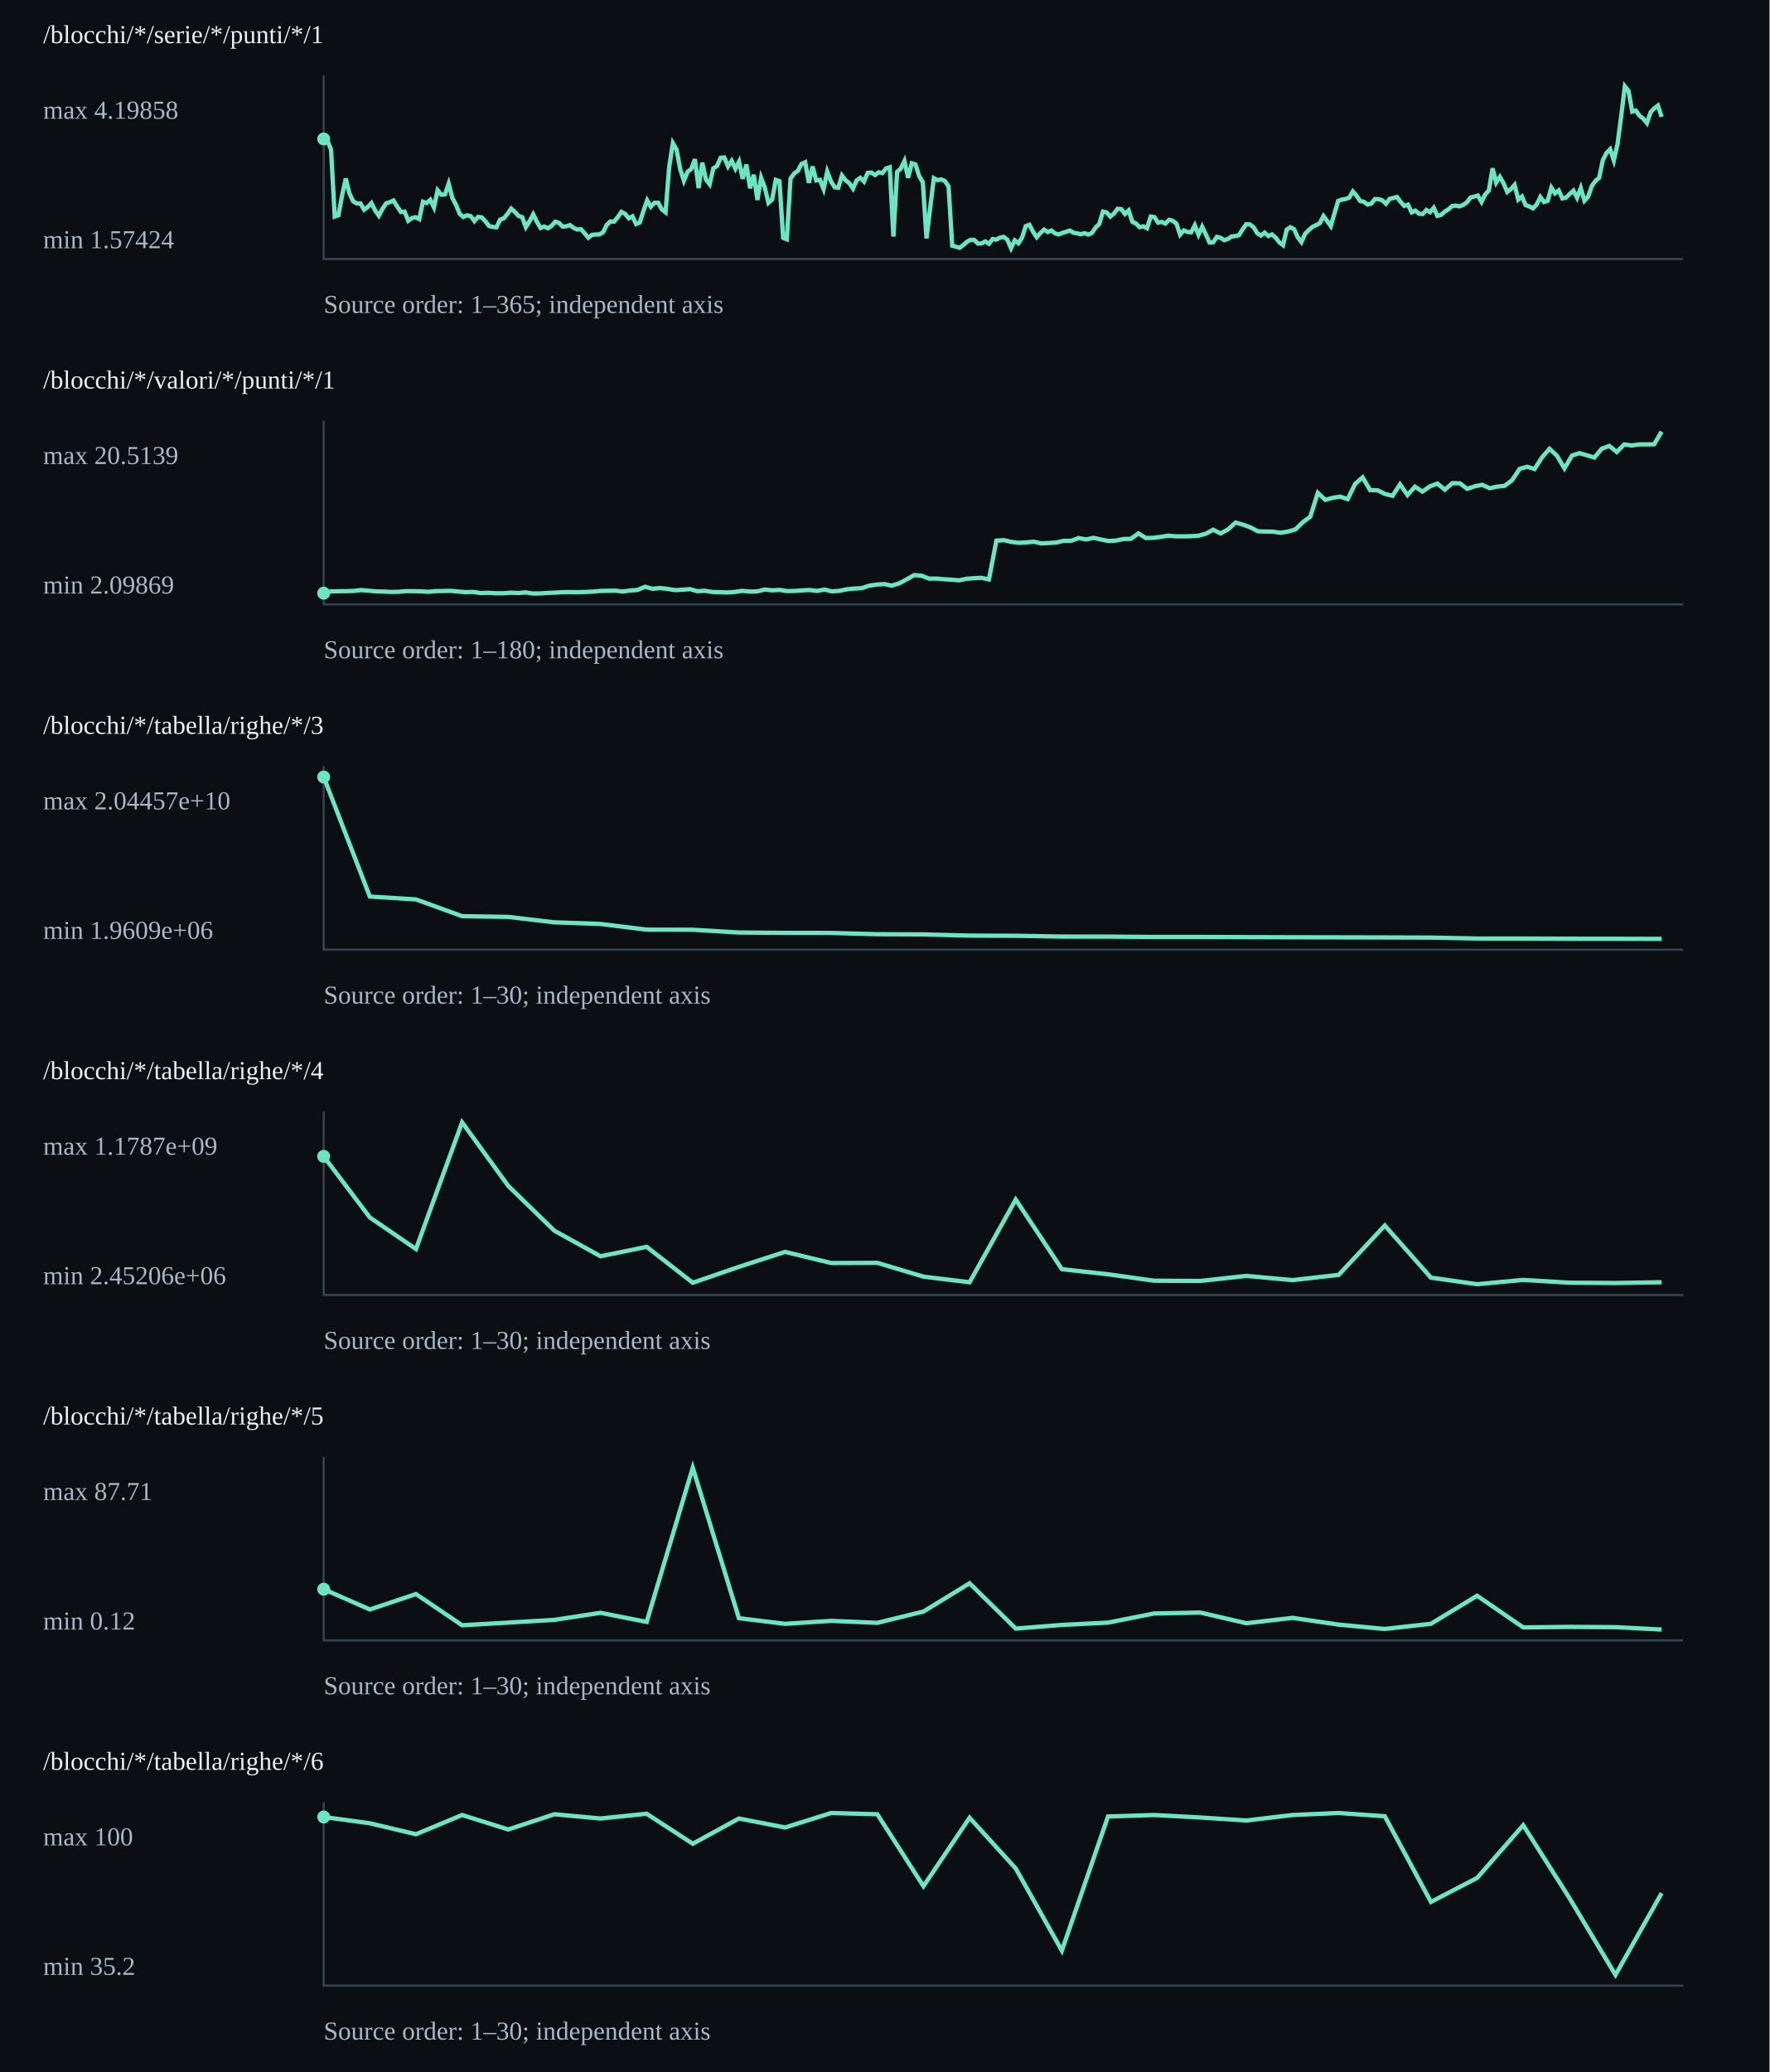
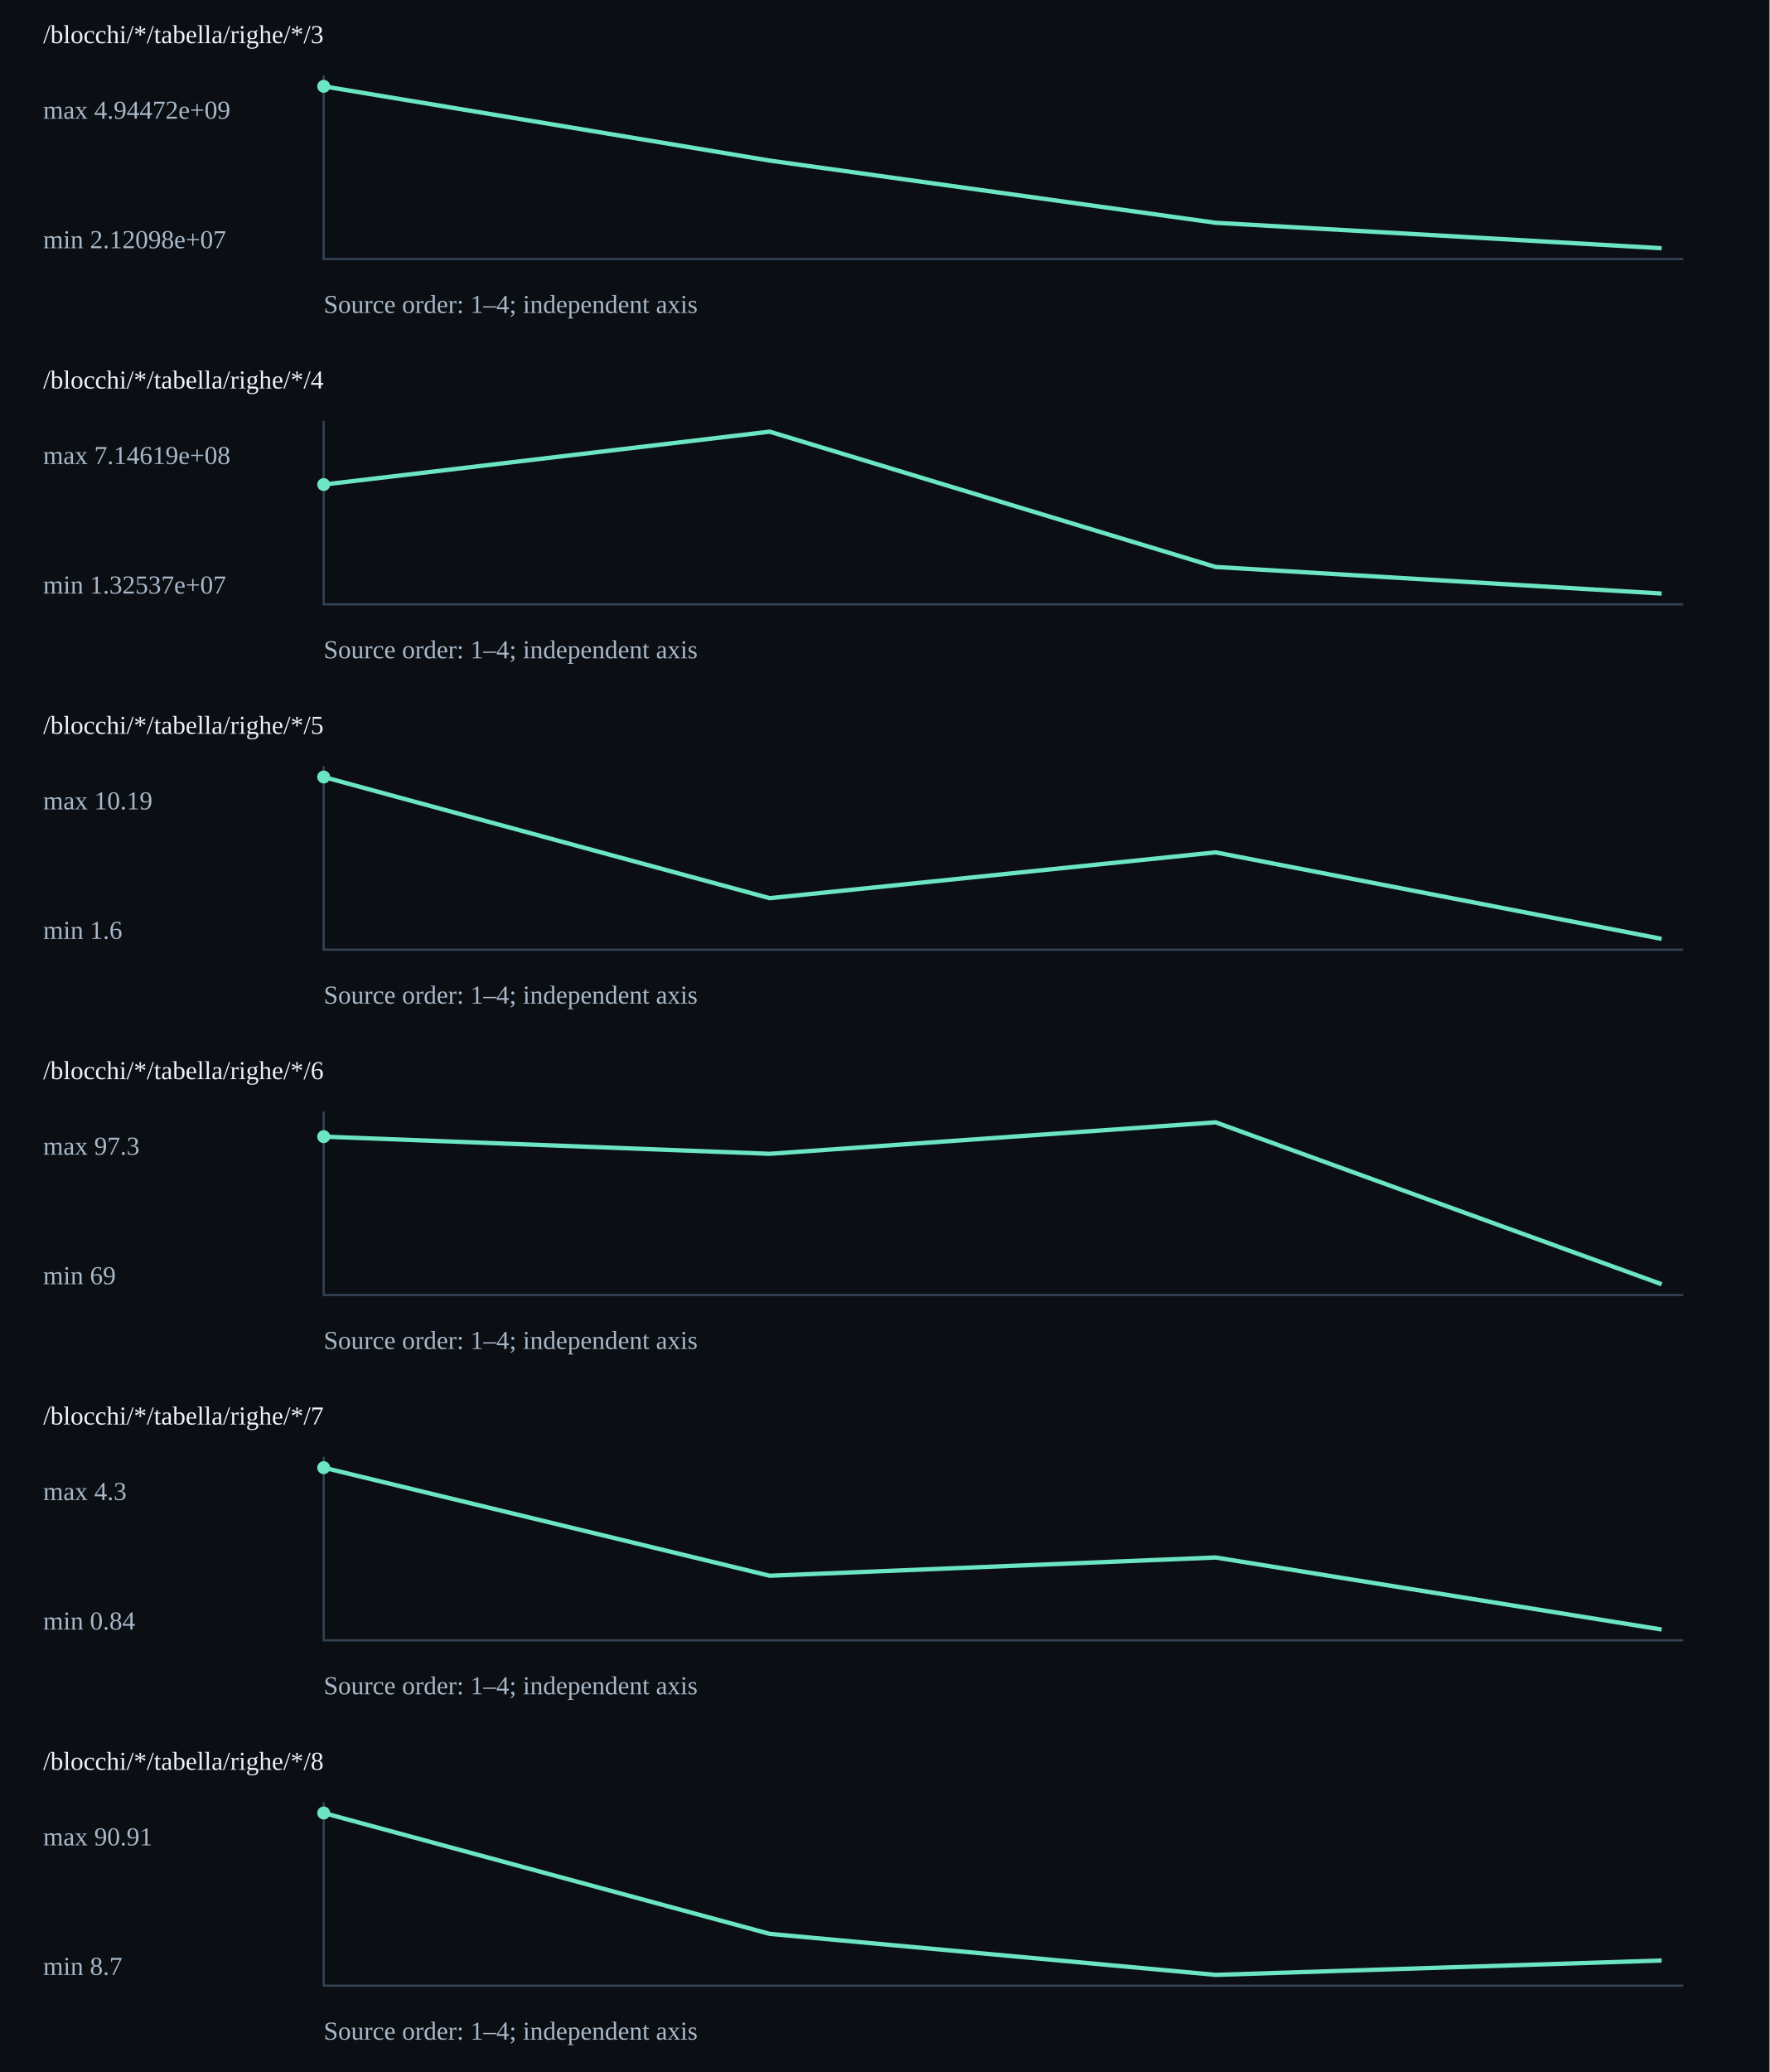
<svg xmlns="http://www.w3.org/2000/svg" viewBox="0 0 820 960" role="img">
  <rect width="100%" height="100%" fill="#0B0F14" />
-   <text x="20" y="20" fill="#edf2f7" font-size="12">/blocchi/*/serie/*/punti/*/1</text>
-   <text x="20" y="55" fill="#a9b8c8" font-size="12">max 4.19858</text>
-   <text x="20" y="115" fill="#a9b8c8" font-size="12">min 1.57424</text>
+   <text x="20" y="20" fill="#edf2f7" font-size="12">/blocchi/*/tabella/righe/*/3</text>
+   <text x="20" y="55" fill="#a9b8c8" font-size="12">max 4.94472e+09</text>
+   <text x="20" y="115" fill="#a9b8c8" font-size="12">min 2.12098e+07</text>
  <path d="M150 35V120H780" fill="none" stroke="#344353" />
-   <polyline points="150.00,64.37 151.70,65.09 153.41,69.31 155.11,100.34 156.81,99.75 158.52,90.60 160.22,82.70 161.92,89.60 163.63,93.24 165.33,94.26 167.03,94.26 168.74,97.18 170.44,95.89 172.14,94.10 173.85,97.54 175.55,99.93 177.25,96.70 178.96,94.19 180.66,93.66 182.36,92.90 184.07,95.68 185.77,98.22 187.47,98.04 189.18,102.29 190.88,101.06 192.58,100.63 194.29,101.52 195.99,93.48 197.69,94.08 199.40,92.60 201.10,96.07 202.80,88.16 204.51,90.21 206.21,90.07 207.91,85.10 209.62,91.70 211.32,94.92 213.02,99.09 214.73,100.56 216.43,99.76 218.13,100.14 219.84,102.42 221.54,100.49 223.24,100.71 224.95,102.55 226.65,104.73 228.35,105.16 230.05,105.30 231.76,101.77 233.46,101.17 235.16,99.14 236.87,96.65 238.57,98.18 240.27,100.03 241.98,100.60 243.68,105.21 245.38,102.55 247.09,99.32 248.79,102.74 250.49,105.63 252.20,104.96 253.90,105.76 255.60,104.65 257.31,102.73 259.01,103.23 260.71,104.99 262.42,104.85 264.12,104.29 265.82,105.60 267.53,106.34 269.23,106.22 270.93,108.09 272.64,110.16 274.34,108.83 276.04,108.66 277.75,108.61 279.45,107.64 281.15,104.22 282.86,102.58 284.56,102.70 286.26,100.63 287.97,98.17 289.67,99.09 291.37,101.15 293.08,100.25 294.78,103.83 296.48,103.07 298.19,97.73 299.89,92.84 301.59,95.77 303.30,93.96 305.00,93.94 306.70,97.02 308.41,98.35 310.11,77.37 311.81,66.32 313.52,69.28 315.22,78.42 316.92,83.75 318.63,79.59 320.33,78.30 322.03,73.75 323.74,87.13 325.44,75.34 327.14,83.14 328.85,85.38 330.55,77.99 332.25,76.96 333.96,73.09 335.66,72.95 337.36,77.15 339.07,74.55 340.77,78.20 342.47,74.89 344.18,82.85 345.88,76.23 347.58,87.22 349.29,80.95 350.99,92.64 352.69,82.36 354.40,86.88 356.10,94.00 357.80,92.50 359.51,83.34 361.21,83.95 362.91,110.21 364.62,110.87 366.32,82.77 368.02,80.37 369.73,79.15 371.43,75.99 373.13,75.18 374.84,84.72 376.54,77.14 378.24,83.62 379.95,83.33 381.65,87.56 383.35,79.50 385.05,83.97 386.76,86.75 388.46,86.97 390.16,81.32 391.87,83.53 393.57,84.85 395.27,87.37 396.98,83.54 398.68,82.39 400.38,84.12 402.09,80.09 403.79,79.95 405.49,81.09 407.20,79.82 408.90,80.19 410.60,78.04 412.31,77.51 414.01,109.58 415.71,79.70 417.42,78.10 419.12,74.58 420.82,82.36 422.53,75.66 424.23,76.19 425.93,81.53 427.64,84.44 429.34,110.46 431.04,96.41 432.75,82.54 434.45,83.47 436.15,83.13 437.86,83.85 439.56,86.39 441.26,113.85 442.97,114.30 444.67,114.81 446.37,113.57 448.08,112.04 449.78,111.10 451.48,111.16 453.19,112.86 454.89,112.75 456.59,111.86 458.30,112.93 460.00,110.75 461.70,111.03 463.41,110.07 465.11,109.76 466.81,111.05 468.52,115.00 470.22,111.38 471.92,112.71 473.63,110.10 475.33,104.77 477.03,104.15 478.74,107.42 480.44,109.91 482.14,107.93 483.85,106.39 485.55,107.50 487.25,106.81 488.96,108.16 490.66,108.61 492.36,107.88 494.07,107.38 495.77,106.83 497.47,107.82 499.18,108.13 500.88,108.52 502.58,108.03 504.29,108.70 505.99,107.96 507.69,105.44 509.40,103.80 511.10,98.04 512.80,98.42 514.51,100.35 516.21,98.92 517.91,96.72 519.62,96.89 521.32,99.12 523.02,97.51 524.73,102.78 526.43,103.58 528.13,105.26 529.84,104.88 531.54,105.75 533.24,100.35 534.95,100.57 536.65,103.16 538.35,102.82 540.05,103.59 541.76,101.85 543.46,102.28 545.16,103.64 546.87,108.72 548.57,106.76 550.27,107.44 551.98,107.63 553.68,104.40 555.38,108.74 557.09,105.06 558.79,108.65 560.49,112.34 562.20,112.24 563.90,109.75 565.60,110.16 567.31,111.28 569.01,110.72 570.71,109.59 572.42,109.38 574.12,108.98 575.82,106.27 577.53,103.89 579.23,104.00 580.93,105.30 582.64,108.12 584.34,109.12 586.04,107.79 587.75,109.36 589.45,108.62 591.15,110.09 592.86,112.30 594.56,113.59 596.26,106.42 597.97,105.26 599.67,106.18 601.37,109.91 603.08,112.17 604.78,108.33 606.48,106.60 608.19,105.14 609.89,104.31 611.59,103.41 613.30,100.10 615.00,102.38 616.70,104.76 618.41,98.82 620.11,93.10 621.81,92.49 623.52,92.19 625.22,91.58 626.92,88.70 628.63,90.67 630.33,93.15 632.03,93.49 633.74,94.75 635.44,94.34 637.14,92.22 638.85,92.28 640.55,92.79 642.25,94.41 643.96,92.14 645.66,91.71 647.36,91.26 649.07,93.58 650.77,95.39 652.47,94.85 654.18,98.40 655.88,97.61 657.58,99.03 659.29,99.17 660.99,97.30 662.69,98.29 664.40,96.27 666.10,100.01 667.80,99.58 669.51,98.01 671.21,97.01 672.91,95.47 674.62,95.28 676.32,95.62 678.02,94.95 679.73,93.80 681.43,91.53 683.13,91.10 684.84,90.59 686.54,93.57 688.24,90.09 689.95,88.23 691.65,77.98 693.35,84.59 695.05,81.97 696.76,84.91 698.46,88.96 700.16,87.61 701.87,85.67 703.57,92.46 705.27,91.07 706.98,95.03 708.68,95.63 710.38,96.54 712.09,94.79 713.79,91.29 715.49,93.59 717.20,93.03 718.90,86.93 720.60,89.58 722.31,88.25 724.01,91.93 725.71,91.54 727.42,89.85 729.12,88.34 730.82,91.59 732.53,87.10 734.23,92.99 735.93,91.16 737.64,86.17 739.34,83.81 741.04,82.39 742.75,74.25 744.45,70.89 746.15,69.14 747.86,74.30 749.56,66.80 751.26,53.85 752.97,40.00 754.67,42.15 756.37,51.70 758.08,51.23 759.78,53.66 761.48,54.94 763.19,57.03 764.89,52.02 766.59,50.19 768.30,48.91 770.00,54.16" fill="none" stroke="#6ce5c2" stroke-width="2" />
-   <circle cx="150" cy="64.37" r="3" fill="#6ce5c2" />
-   <text x="150" y="145" fill="#a9b8c8" font-size="12">Source order: 1–365; independent axis</text>
-   <text x="20" y="180" fill="#edf2f7" font-size="12">/blocchi/*/valori/*/punti/*/1</text>
-   <text x="20" y="215" fill="#a9b8c8" font-size="12">max 20.5139</text>
-   <text x="20" y="275" fill="#a9b8c8" font-size="12">min 2.09869</text>
+   <polyline points="150.00,40.00 356.67,74.40 563.33,103.22 770.00,115.00" fill="none" stroke="#6ce5c2" stroke-width="2" />
+   <circle cx="150" cy="40.00" r="3" fill="#6ce5c2" />
+   <text x="150" y="145" fill="#a9b8c8" font-size="12">Source order: 1–4; independent axis</text>
+   <text x="20" y="180" fill="#edf2f7" font-size="12">/blocchi/*/tabella/righe/*/4</text>
+   <text x="20" y="215" fill="#a9b8c8" font-size="12">max 7.14619e+08</text>
+   <text x="20" y="275" fill="#a9b8c8" font-size="12">min 1.32537e+07</text>
  <path d="M150 195V280H780" fill="none" stroke="#344353" />
-   <polyline points="150.00,274.83 153.46,274.01 156.93,273.93 160.39,273.89 163.85,273.80 167.32,273.39 170.78,273.67 174.25,274.02 177.71,274.07 181.17,274.25 184.64,274.19 188.10,273.89 191.56,273.90 195.03,273.97 198.49,274.20 201.96,273.88 205.42,273.82 208.88,273.75 212.35,274.08 215.81,274.34 219.27,274.26 222.74,274.77 226.20,274.66 229.66,274.86 233.13,274.88 236.59,274.61 240.06,274.76 243.52,274.47 246.98,275.00 250.45,274.94 253.91,274.71 257.37,274.57 260.84,274.35 264.30,274.33 267.77,274.37 271.23,274.28 274.69,274.11 278.16,273.79 281.62,273.73 285.08,273.66 288.55,274.08 292.01,273.59 295.47,273.32 298.94,271.86 302.40,272.80 305.87,272.43 309.33,272.85 312.79,273.42 316.26,273.23 319.72,272.96 323.18,273.92 326.65,273.73 330.11,274.29 333.58,274.38 337.04,274.50 340.50,274.26 343.97,273.76 347.43,274.09 350.89,274.00 354.36,273.14 357.82,273.51 361.28,273.32 364.75,273.85 368.21,273.79 371.68,273.55 375.14,273.34 378.60,273.80 382.07,273.16 385.53,274.00 388.99,273.74 392.46,273.03 395.92,272.69 399.39,272.49 402.85,271.33 406.31,270.85 409.78,270.60 413.24,271.34 416.70,270.27 420.17,268.42 423.63,266.45 427.09,266.75 430.56,268.11 434.02,268.05 437.49,268.39 440.95,268.58 444.41,268.87 447.88,268.16 451.34,267.90 454.80,267.72 458.27,268.47 461.73,250.49 465.20,250.26 468.66,251.07 472.12,251.50 475.59,251.30 479.05,250.98 482.51,251.77 485.98,251.59 489.44,251.35 492.91,250.58 496.37,250.58 499.83,249.28 503.30,249.94 506.76,249.18 510.22,249.97 513.69,250.65 517.15,250.45 520.61,249.72 524.08,249.65 527.54,247.13 531.01,249.29 534.47,249.18 537.93,248.76 541.40,248.17 544.86,248.50 548.32,248.51 551.79,248.44 555.25,248.24 558.72,247.30 562.18,245.44 565.64,247.15 569.11,245.27 572.57,242.12 576.03,243.10 579.50,244.36 582.96,246.18 586.42,246.27 589.89,246.32 593.35,246.85 596.82,246.29 600.28,245.29 603.74,241.94 607.21,239.38 610.67,228.33 614.13,231.60 617.60,230.63 621.06,230.12 624.53,231.26 627.99,224.17 631.45,221.19 634.92,227.07 638.38,227.16 641.84,228.87 645.31,229.72 648.77,224.39 652.23,229.36 655.70,225.50 659.16,227.75 662.63,225.33 666.09,224.06 669.55,226.88 673.02,223.86 676.48,223.93 679.94,226.49 683.41,225.31 686.87,224.62 690.34,226.21 693.80,225.46 697.26,225.09 700.73,222.48 704.19,217.23 707.65,216.27 711.12,217.31 714.58,211.89 718.04,207.95 721.51,211.18 724.97,217.00 728.44,211.09 731.90,209.94 735.36,210.94 738.83,211.97 742.29,207.88 745.75,206.60 749.22,209.41 752.68,205.91 756.15,206.40 759.61,205.89 763.07,205.90 766.54,205.83 770.00,200.00" fill="none" stroke="#6ce5c2" stroke-width="2" />
-   <circle cx="150" cy="274.83" r="3" fill="#6ce5c2" />
-   <text x="150" y="305" fill="#a9b8c8" font-size="12">Source order: 1–180; independent axis</text>
-   <text x="20" y="340" fill="#edf2f7" font-size="12">/blocchi/*/tabella/righe/*/3</text>
-   <text x="20" y="375" fill="#a9b8c8" font-size="12">max 2.04457e+10</text>
-   <text x="20" y="435" fill="#a9b8c8" font-size="12">min 1.9609e+06</text>
+   <polyline points="150.00,224.50 356.67,200.00 563.33,262.69 770.00,275.00" fill="none" stroke="#6ce5c2" stroke-width="2" />
+   <circle cx="150" cy="224.50" r="3" fill="#6ce5c2" />
+   <text x="150" y="305" fill="#a9b8c8" font-size="12">Source order: 1–4; independent axis</text>
+   <text x="20" y="340" fill="#edf2f7" font-size="12">/blocchi/*/tabella/righe/*/5</text>
+   <text x="20" y="375" fill="#a9b8c8" font-size="12">max 10.19</text>
+   <text x="20" y="435" fill="#a9b8c8" font-size="12">min 1.6</text>
  <path d="M150 355V440H780" fill="none" stroke="#344353" />
-   <polyline points="150.00,360.00 171.38,415.38 192.76,416.72 214.14,424.48 235.52,424.83 256.90,427.33 278.28,428.09 299.66,430.73 321.03,430.77 342.41,432.06 363.79,432.22 385.17,432.25 406.55,432.84 427.93,432.93 449.31,433.49 470.69,433.56 492.07,433.93 513.45,433.95 534.83,434.11 556.21,434.11 577.59,434.19 598.97,434.25 620.34,434.29 641.72,434.34 663.10,434.41 684.48,434.84 705.86,434.85 727.24,434.93 748.62,434.95 770.00,435.00" fill="none" stroke="#6ce5c2" stroke-width="2" />
+   <polyline points="150.00,360.00 356.67,416.14 563.33,394.92 770.00,435.00" fill="none" stroke="#6ce5c2" stroke-width="2" />
  <circle cx="150" cy="360.00" r="3" fill="#6ce5c2" />
-   <text x="150" y="465" fill="#a9b8c8" font-size="12">Source order: 1–30; independent axis</text>
-   <text x="20" y="500" fill="#edf2f7" font-size="12">/blocchi/*/tabella/righe/*/4</text>
-   <text x="20" y="535" fill="#a9b8c8" font-size="12">max 1.1787e+09</text>
-   <text x="20" y="595" fill="#a9b8c8" font-size="12">min 2.45206e+06</text>
+   <text x="150" y="465" fill="#a9b8c8" font-size="12">Source order: 1–4; independent axis</text>
+   <text x="20" y="500" fill="#edf2f7" font-size="12">/blocchi/*/tabella/righe/*/6</text>
+   <text x="20" y="535" fill="#a9b8c8" font-size="12">max 97.3</text>
+   <text x="20" y="595" fill="#a9b8c8" font-size="12">min 69</text>
  <path d="M150 515V600H780" fill="none" stroke="#344353" />
-   <polyline points="150.00,535.77 171.38,564.07 192.76,578.71 214.14,520.00 235.52,549.46 256.90,570.22 278.28,582.05 299.66,577.69 321.03,594.32 342.41,586.96 363.79,580.02 385.17,585.19 406.55,585.10 427.93,591.49 449.31,594.11 470.69,555.78 492.07,588.03 513.45,590.40 534.83,593.38 556.21,593.49 577.59,591.15 598.97,593.10 620.34,590.68 641.72,567.81 663.10,591.96 684.48,595.00 705.86,593.01 727.24,594.30 748.62,594.44 770.00,594.09" fill="none" stroke="#6ce5c2" stroke-width="2" />
-   <circle cx="150" cy="535.77" r="3" fill="#6ce5c2" />
-   <text x="150" y="625" fill="#a9b8c8" font-size="12">Source order: 1–30; independent axis</text>
-   <text x="20" y="660" fill="#edf2f7" font-size="12">/blocchi/*/tabella/righe/*/5</text>
-   <text x="20" y="695" fill="#a9b8c8" font-size="12">max 87.71</text>
-   <text x="20" y="755" fill="#a9b8c8" font-size="12">min 0.12</text>
+   <polyline points="150.00,526.63 356.67,534.58 563.33,520.00 770.00,595.00" fill="none" stroke="#6ce5c2" stroke-width="2" />
+   <circle cx="150" cy="526.63" r="3" fill="#6ce5c2" />
+   <text x="150" y="625" fill="#a9b8c8" font-size="12">Source order: 1–4; independent axis</text>
+   <text x="20" y="660" fill="#edf2f7" font-size="12">/blocchi/*/tabella/righe/*/7</text>
+   <text x="20" y="695" fill="#a9b8c8" font-size="12">max 4.3</text>
+   <text x="20" y="755" fill="#a9b8c8" font-size="12">min 0.84</text>
  <path d="M150 675V760H780" fill="none" stroke="#344353" />
-   <polyline points="150.00,736.31 171.38,745.71 192.76,738.56 214.14,753.02 235.52,751.79 256.90,750.52 278.28,747.25 299.66,751.46 321.03,680.00 342.41,749.74 363.79,752.36 385.17,750.98 406.55,751.89 427.93,746.66 449.31,733.57 470.69,754.55 492.07,752.86 513.45,751.79 534.83,747.56 556.21,747.13 577.59,752.07 598.97,749.59 620.34,752.72 641.72,754.73 663.10,752.34 684.48,739.34 705.86,754.01 727.24,753.77 748.62,753.90 770.00,755.00" fill="none" stroke="#6ce5c2" stroke-width="2" />
-   <circle cx="150" cy="736.31" r="3" fill="#6ce5c2" />
-   <text x="150" y="785" fill="#a9b8c8" font-size="12">Source order: 1–30; independent axis</text>
-   <text x="20" y="820" fill="#edf2f7" font-size="12">/blocchi/*/tabella/righe/*/6</text>
-   <text x="20" y="855" fill="#a9b8c8" font-size="12">max 100</text>
-   <text x="20" y="915" fill="#a9b8c8" font-size="12">min 35.2</text>
+   <polyline points="150.00,680.00 356.67,730.07 563.33,721.62 770.00,755.00" fill="none" stroke="#6ce5c2" stroke-width="2" />
+   <circle cx="150" cy="680.00" r="3" fill="#6ce5c2" />
+   <text x="150" y="785" fill="#a9b8c8" font-size="12">Source order: 1–4; independent axis</text>
+   <text x="20" y="820" fill="#edf2f7" font-size="12">/blocchi/*/tabella/righe/*/8</text>
+   <text x="20" y="855" fill="#a9b8c8" font-size="12">max 90.91</text>
+   <text x="20" y="915" fill="#a9b8c8" font-size="12">min 8.7</text>
  <path d="M150 835V920H780" fill="none" stroke="#344353" />
-   <polyline points="150.00,841.85 171.38,844.75 192.76,849.84 214.14,840.93 235.52,847.64 256.90,840.58 278.28,842.55 299.66,840.35 321.03,854.24 342.41,842.55 363.79,846.71 385.17,840.00 406.55,840.58 427.93,873.91 449.31,842.20 470.69,865.69 492.07,903.77 513.45,841.62 534.83,840.93 556.21,842.08 577.59,843.47 598.97,840.93 620.34,840.00 641.72,841.50 663.10,881.20 684.48,870.09 705.86,845.67 727.24,879.35 748.62,915.00 770.00,877.15" fill="none" stroke="#6ce5c2" stroke-width="2" />
-   <circle cx="150" cy="841.85" r="3" fill="#6ce5c2" />
-   <text x="150" y="945" fill="#a9b8c8" font-size="12">Source order: 1–30; independent axis</text>
+   <polyline points="150.00,840.00 356.67,896.00 563.33,915.00 770.00,908.34" fill="none" stroke="#6ce5c2" stroke-width="2" />
+   <circle cx="150" cy="840.00" r="3" fill="#6ce5c2" />
+   <text x="150" y="945" fill="#a9b8c8" font-size="12">Source order: 1–4; independent axis</text>
</svg>
